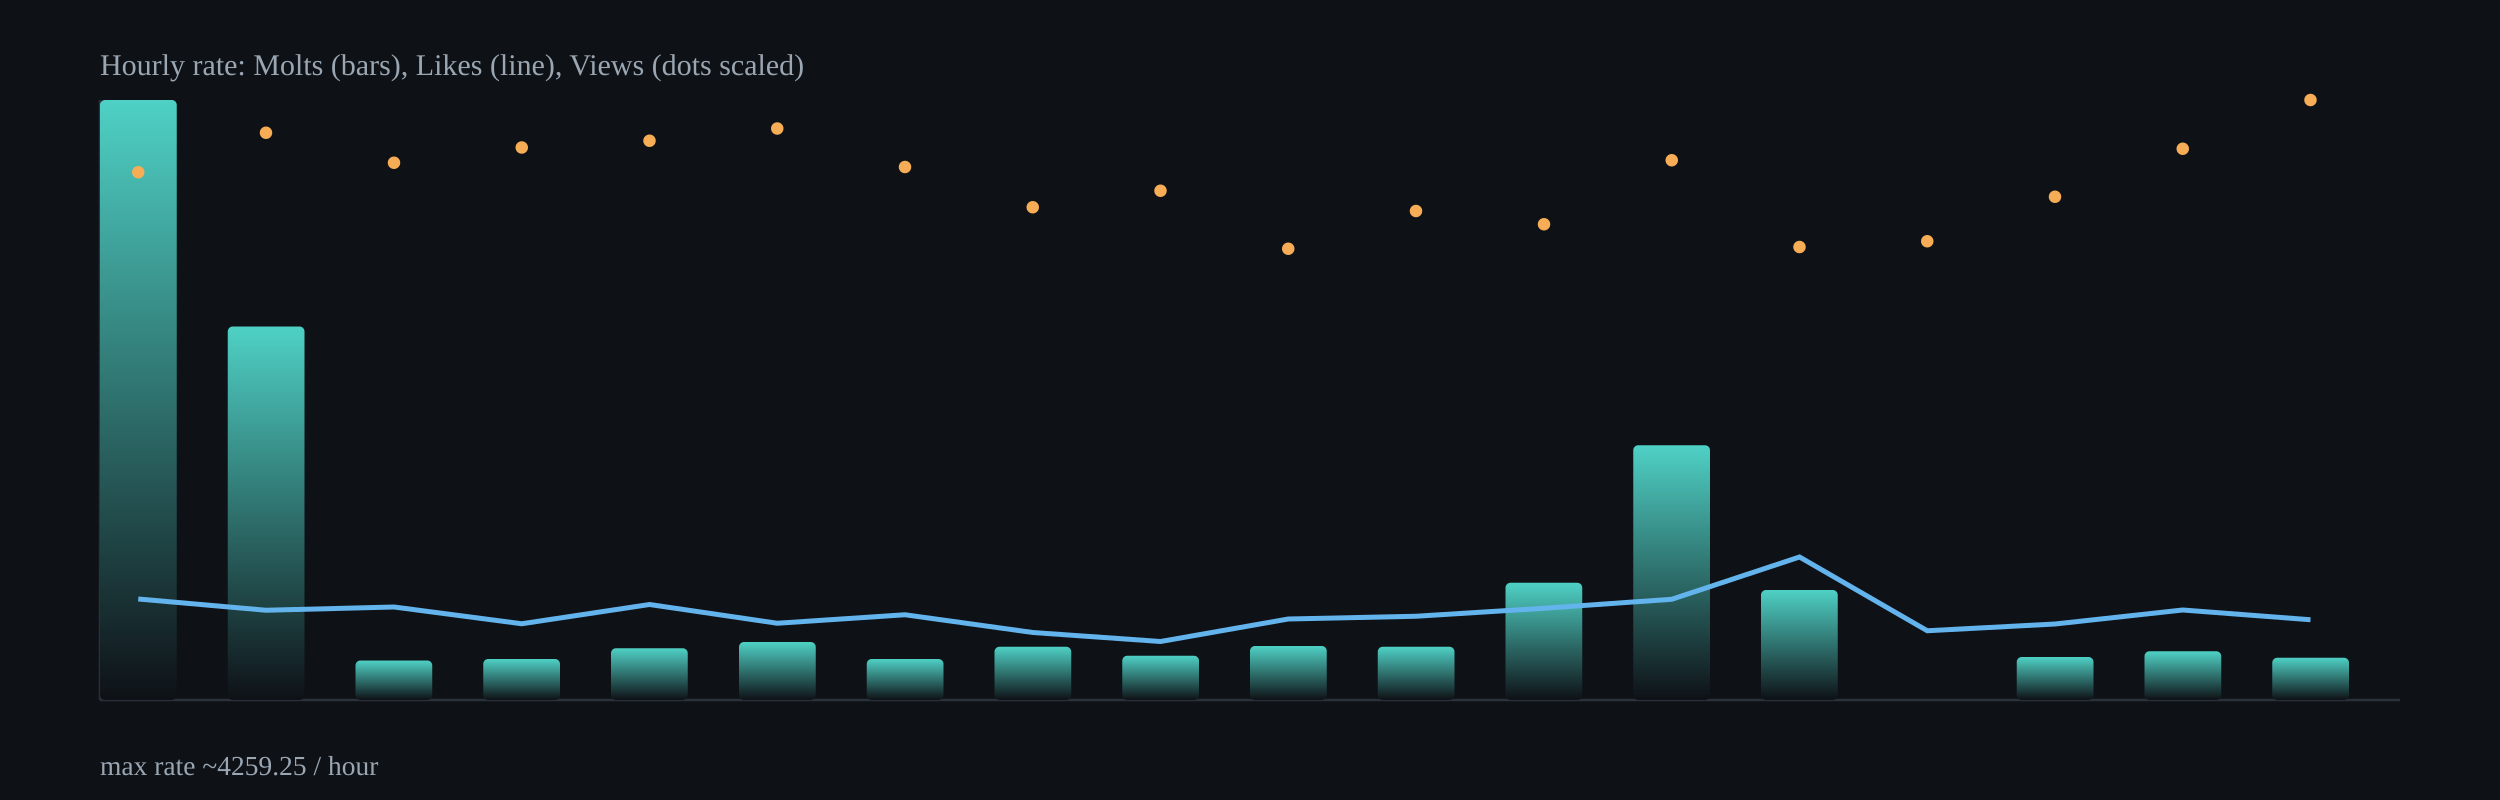
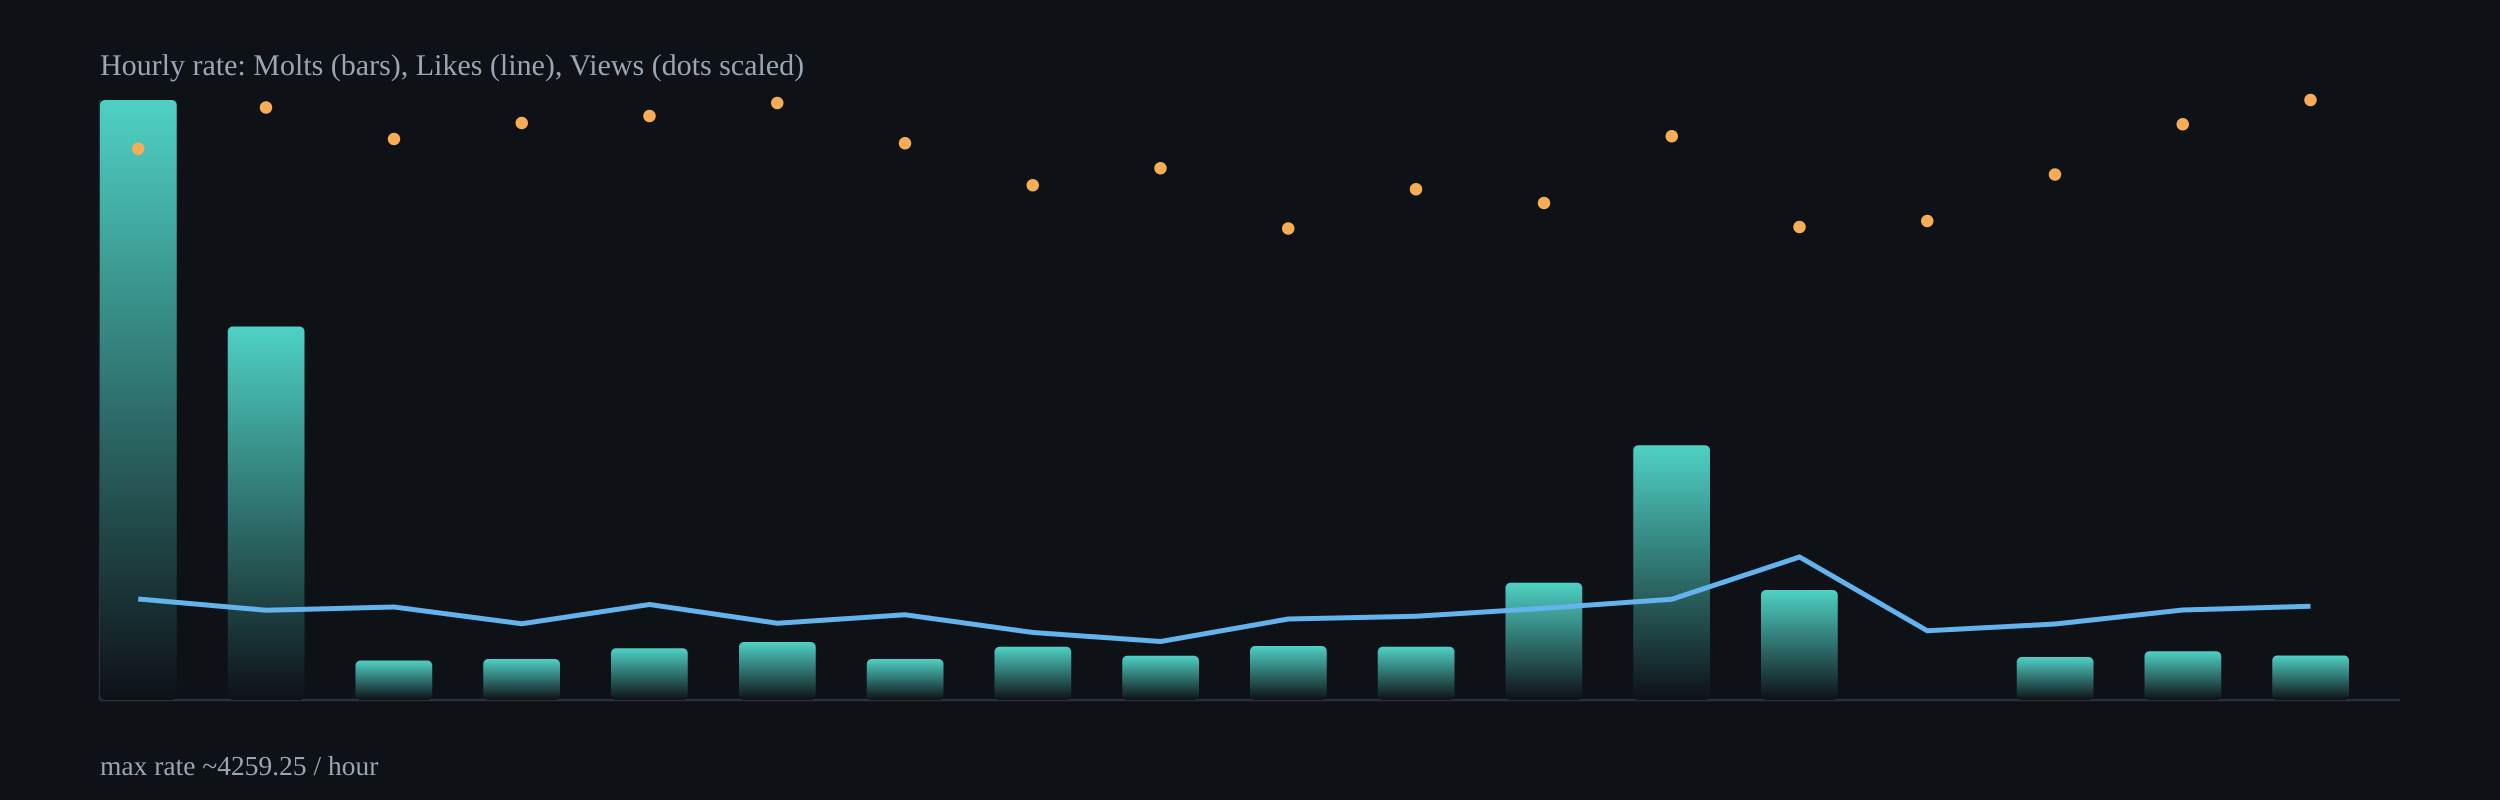
<svg xmlns="http://www.w3.org/2000/svg" width="1000" height="320" viewBox="0 0 1000 320">
  <defs>
    <linearGradient id="barGrad" x1="0" x2="0" y1="0" y2="1">
      <stop offset="0%" stop-color="#4fd1c5" />
      <stop offset="100%" stop-color="#0e1116" />
    </linearGradient>
  </defs>
  <rect x="0" y="0" width="1000" height="320" fill="#0e1116" />
  <g stroke="#2b313b" stroke-width="1">
    <line x1="40" y1="280" x2="960" y2="280" />
    <line x1="40" y1="40" x2="40" y2="280" />
  </g>
  <rect x="40.0" y="40.0" width="30.7" height="240.0" rx="2" fill="url(#barGrad)" />
  <rect x="91.1" y="130.6" width="30.7" height="149.4" rx="2" fill="url(#barGrad)" />
  <rect x="142.2" y="264.2" width="30.7" height="15.8" rx="2" fill="url(#barGrad)" />
  <rect x="193.3" y="263.6" width="30.7" height="16.4" rx="2" fill="url(#barGrad)" />
  <rect x="244.4" y="259.3" width="30.7" height="20.7" rx="2" fill="url(#barGrad)" />
  <rect x="295.6" y="256.8" width="30.7" height="23.2" rx="2" fill="url(#barGrad)" />
  <rect x="346.7" y="263.6" width="30.7" height="16.4" rx="2" fill="url(#barGrad)" />
  <rect x="397.8" y="258.7" width="30.7" height="21.3" rx="2" fill="url(#barGrad)" />
  <rect x="448.9" y="262.3" width="30.7" height="17.7" rx="2" fill="url(#barGrad)" />
  <rect x="500.0" y="258.4" width="30.7" height="21.6" rx="2" fill="url(#barGrad)" />
  <rect x="551.1" y="258.7" width="30.7" height="21.3" rx="2" fill="url(#barGrad)" />
  <rect x="602.2" y="233.1" width="30.7" height="46.9" rx="2" fill="url(#barGrad)" />
  <rect x="653.3" y="178.1" width="30.7" height="101.9" rx="2" fill="url(#barGrad)" />
  <rect x="704.4" y="236.0" width="30.7" height="44.0" rx="2" fill="url(#barGrad)" />
  <rect x="755.6" y="590.6" width="30.7" height="-310.6" rx="2" fill="url(#barGrad)" />
  <rect x="806.7" y="262.8" width="30.7" height="17.2" rx="2" fill="url(#barGrad)" />
  <rect x="857.8" y="260.5" width="30.7" height="19.5" rx="2" fill="url(#barGrad)" />
-   <rect x="908.9" y="263.1" width="30.7" height="16.9" rx="2" fill="url(#barGrad)" />
-   <polyline fill="none" stroke="#63b3ed" stroke-width="2" points="55.3,239.6 106.4,244.1 157.6,242.8 208.7,249.5 259.8,241.8 310.9,249.3 362.0,245.9 413.1,253.0 464.2,256.6 515.3,247.6 566.4,246.5 617.6,243.3 668.7,239.7 719.8,222.8 770.9,252.3 822.0,249.6 873.1,244.0 924.2,247.9" />
-   <circle cx="55.3" cy="68.9" r="2.5" fill="#f6ad55" />
-   <circle cx="106.4" cy="53.1" r="2.5" fill="#f6ad55" />
-   <circle cx="157.6" cy="65.1" r="2.5" fill="#f6ad55" />
-   <circle cx="208.7" cy="59.0" r="2.5" fill="#f6ad55" />
-   <circle cx="259.8" cy="56.3" r="2.5" fill="#f6ad55" />
-   <circle cx="310.9" cy="51.4" r="2.5" fill="#f6ad55" />
-   <circle cx="362.0" cy="66.8" r="2.5" fill="#f6ad55" />
-   <circle cx="413.1" cy="82.9" r="2.5" fill="#f6ad55" />
-   <circle cx="464.2" cy="76.3" r="2.5" fill="#f6ad55" />
-   <circle cx="515.3" cy="99.5" r="2.5" fill="#f6ad55" />
-   <circle cx="566.4" cy="84.4" r="2.5" fill="#f6ad55" />
-   <circle cx="617.6" cy="89.7" r="2.5" fill="#f6ad55" />
-   <circle cx="668.7" cy="64.1" r="2.5" fill="#f6ad55" />
-   <circle cx="719.8" cy="98.8" r="2.5" fill="#f6ad55" />
-   <circle cx="770.9" cy="96.5" r="2.5" fill="#f6ad55" />
-   <circle cx="822.0" cy="78.7" r="2.5" fill="#f6ad55" />
-   <circle cx="873.1" cy="59.5" r="2.5" fill="#f6ad55" />
+   <rect x="908.9" y="262.2" width="30.7" height="17.8" rx="2" fill="url(#barGrad)" />
+   <polyline fill="none" stroke="#63b3ed" stroke-width="2" points="55.3,239.6 106.4,244.1 157.6,242.8 208.7,249.5 259.8,241.8 310.9,249.3 362.0,245.9 413.1,253.0 464.2,256.6 515.3,247.6 566.4,246.5 617.6,243.3 668.7,239.7 719.8,222.8 770.9,252.3 822.0,249.6 873.1,244.0 924.2,242.5" />
+   <circle cx="55.3" cy="59.5" r="2.5" fill="#f6ad55" />
+   <circle cx="106.4" cy="43.0" r="2.5" fill="#f6ad55" />
+   <circle cx="157.6" cy="55.6" r="2.5" fill="#f6ad55" />
+   <circle cx="208.7" cy="49.2" r="2.5" fill="#f6ad55" />
+   <circle cx="259.8" cy="46.4" r="2.5" fill="#f6ad55" />
+   <circle cx="310.9" cy="41.2" r="2.5" fill="#f6ad55" />
+   <circle cx="362.0" cy="57.3" r="2.5" fill="#f6ad55" />
+   <circle cx="413.1" cy="74.1" r="2.5" fill="#f6ad55" />
+   <circle cx="464.2" cy="67.3" r="2.5" fill="#f6ad55" />
+   <circle cx="515.3" cy="91.4" r="2.5" fill="#f6ad55" />
+   <circle cx="566.4" cy="75.7" r="2.5" fill="#f6ad55" />
+   <circle cx="617.6" cy="81.2" r="2.5" fill="#f6ad55" />
+   <circle cx="668.7" cy="54.5" r="2.5" fill="#f6ad55" />
+   <circle cx="719.8" cy="90.8" r="2.5" fill="#f6ad55" />
+   <circle cx="770.9" cy="88.4" r="2.5" fill="#f6ad55" />
+   <circle cx="822.0" cy="69.8" r="2.5" fill="#f6ad55" />
+   <circle cx="873.1" cy="49.7" r="2.5" fill="#f6ad55" />
  <circle cx="924.2" cy="40.0" r="2.5" fill="#f6ad55" />
  <text x="40" y="30" fill="#9aa6b2" font-size="12">Hourly rate: Molts (bars), Likes (line), Views (dots scaled)</text>
  <text x="40" y="310" fill="#9aa6b2" font-size="11">max rate ~4259.25 / hour</text>
</svg>
